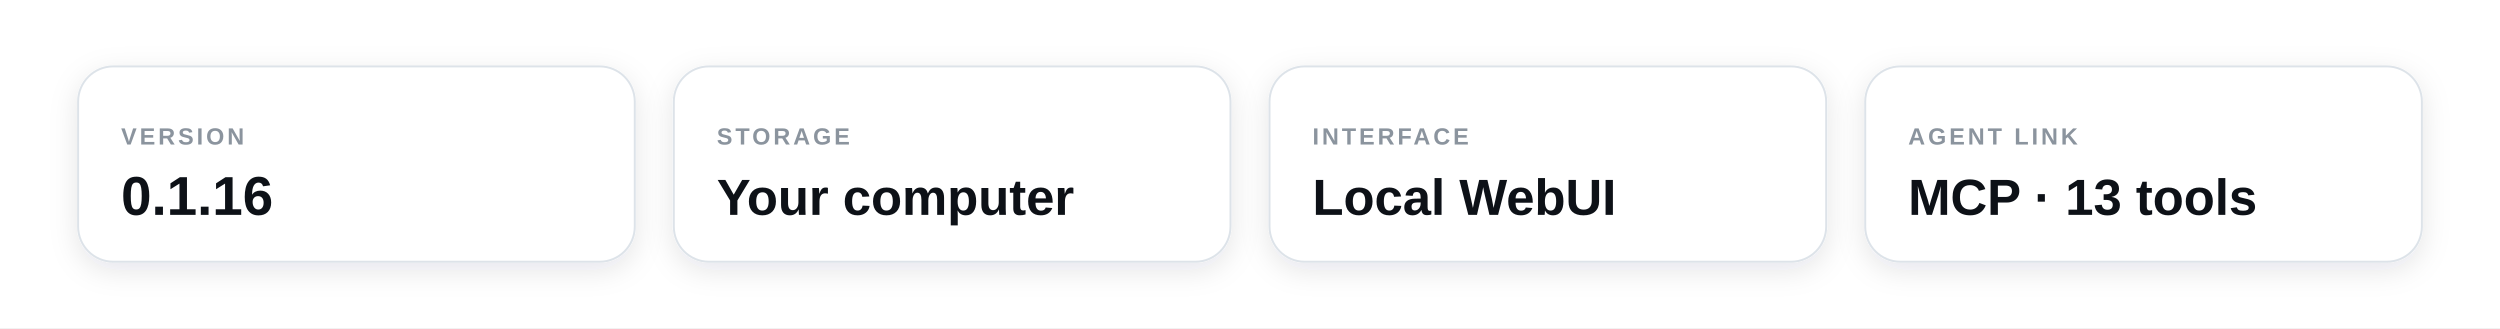
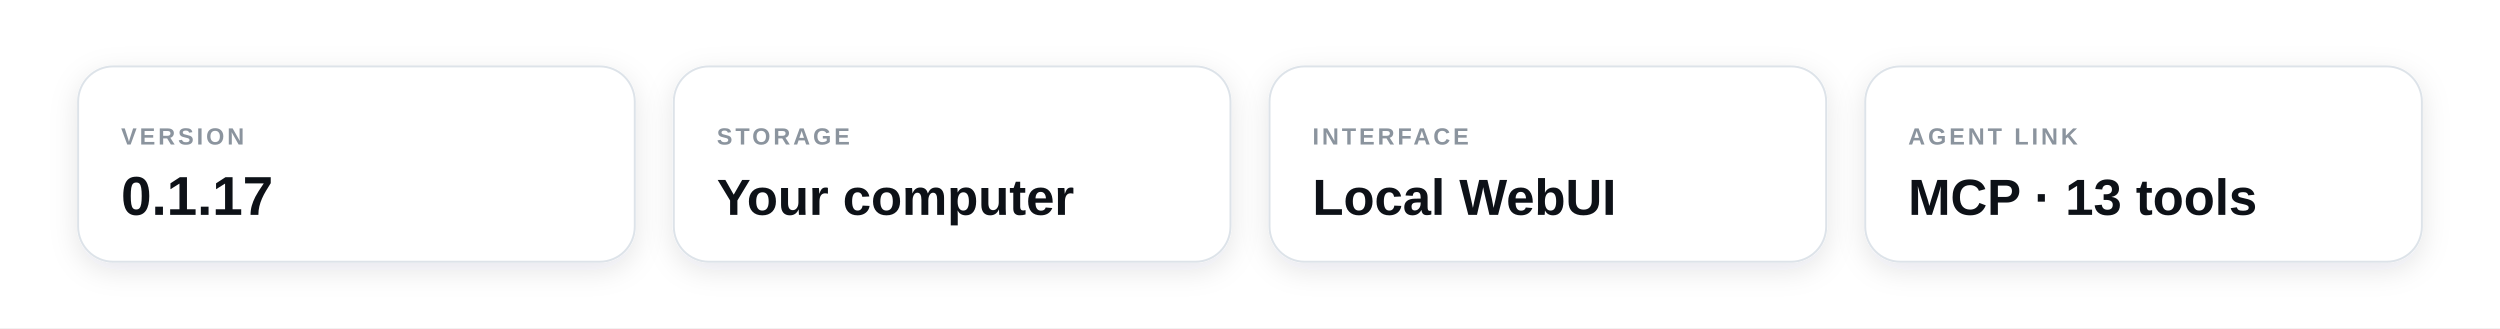
- <svg xmlns="http://www.w3.org/2000/svg" viewBox="0 0 1280 168" width="1280" height="168" role="img" aria-label="At a glance: version 0.1.16, storage on your computer, local WebUI interface, MCP with 13 tools.">
+ <svg xmlns="http://www.w3.org/2000/svg" viewBox="0 0 1280 168" width="1280" height="168" role="img" aria-label="At a glance: version 0.1.17, storage on your computer, local WebUI interface, MCP with 13 tools.">
  <defs>
    <radialGradient id="halo" cx="50%" cy="50%" r="50%">
      <stop offset="0" stop-color="#FF7A70" stop-opacity=".55" />
      <stop offset=".45" stop-color="#FF7A70" stop-opacity=".18" />
      <stop offset="1" stop-color="#FF7A70" stop-opacity="0" />
    </radialGradient>
    <linearGradient id="cardGrad" x1="0" y1="0" x2="0" y2="1">
      <stop offset="0" stop-color="#FFFFFF" />
      <stop offset="1" stop-color="#FFFFFF" />
    </linearGradient>
    <linearGradient id="cardAltGrad" x1="0" y1="0" x2="0" y2="1">
      <stop offset="0" stop-color="#F6F8FA" />
      <stop offset="1" stop-color="#F6F8FA" />
    </linearGradient>
    <filter id="soft" x="-30%" y="-30%" width="160%" height="180%">
      <feDropShadow dx="0" dy="8" stdDeviation="14" flood-color="rgba(31,35,40,.13)" flood-opacity="1" />
    </filter>
    <filter id="softSm" x="-30%" y="-30%" width="160%" height="180%">
      <feDropShadow dx="0" dy="4" stdDeviation="7" flood-color="rgba(31,35,40,.13)" flood-opacity=".8" />
    </filter>
  </defs>
  <style>
  .s{font-family:-apple-system, BlinkMacSystemFont, 'Segoe UI Variable Display', 'Segoe UI', 'Helvetica Neue', Arial, 'Microsoft YaHei', 'PingFang SC', 'Hiragino Sans GB', 'Noto Sans CJK SC', sans-serif}
  .m{font-family:ui-monospace, SFMono-Regular, 'SF Mono', Menlo, Consolas, 'Liberation Mono', 'Microsoft YaHei', monospace}
  .rise{opacity:0;animation:rise .9s cubic-bezier(.16,.84,.32,1) both}
  @keyframes rise{from{opacity:0;transform:translateY(14px);filter:blur(6px)}to{opacity:1;transform:none;filter:blur(0)}}
  @keyframes breathe{0%,100%{opacity:.45;transform:scale(.96)}50%{opacity:.9;transform:scale(1.05)}}
  @keyframes breathe2{
    0%{opacity:.05;transform:scale(.93);animation-timing-function:cubic-bezier(.66,0,.34,1)}
    18%{opacity:.12;transform:scale(1.03);animation-timing-function:cubic-bezier(.37,0,.63,1)}
    34%{opacity:.07;transform:scale(.99);animation-timing-function:cubic-bezier(.45,0,.55,1)}
    57%{opacity:.15;transform:scale(1.085);animation-timing-function:cubic-bezier(.3,0,.7,1)}
    72%{opacity:.088;transform:scale(1.008);animation-timing-function:cubic-bezier(.6,0,.4,1)}
    88%{opacity:.126;transform:scale(1.052);animation-timing-function:cubic-bezier(.5,0,.5,1)}
    100%{opacity:.05;transform:scale(.93)}
  }
  @keyframes twinkle{0%,100%{opacity:.12}50%{opacity:.5}}
  .tw{animation:twinkle 9s ease-in-out infinite}
  .snr{animation:snr 5.4s cubic-bezier(.16,.84,.32,1) infinite;transform-box:fill-box;transform-origin:center}
  @keyframes snr{0%{transform:scale(.5);opacity:.55}65%{opacity:0}100%{transform:scale(1.6);opacity:0}}
  .swp{animation-timing-function:cubic-bezier(.83,0,.17,1);animation-iteration-count:infinite;opacity:0}
  .march{animation:march 1.65s linear infinite}
  .dp{animation:dotpulse 2.6s ease-in-out infinite}
  @keyframes dotpulse{0%,100%{opacity:.42}50%{opacity:1}}
  @keyframes march{to{stroke-dashoffset:-24}}
  .scan{animation:scan 4s cubic-bezier(.83,0,.17,1) infinite;opacity:0}
  @keyframes scan{0%{transform:translateX(0);opacity:0}8%{opacity:1}88%{opacity:1}100%{transform:translateX(1140px);opacity:0}}
  @media (prefers-reduced-motion: reduce){
    .rise{animation:none!important;opacity:1!important;filter:none!important;transform:none!important}
    .tw{animation:none!important;opacity:.55!important}
    .snr,.swp,.scan{animation:none!important;opacity:0!important}
    .march{animation:none!important}
    .dp{animation:none!important;opacity:1!important}
  }@keyframes swp{0%{transform:translateX(0);opacity:0}18%{opacity:1}82%{opacity:1}100%{transform:translateX(197px);opacity:0}}</style>
  <rect width="1280" height="168" fill="#FFFFFF" />
  <g filter="url(#softSm)">
    <rect x="40" y="34" width="285" height="100" rx="18" fill="#FFFFFF" stroke="#DDE3E9" stroke-width="1" />
  </g>
  <text x="62" y="74" font-size="12" font-weight="700" fill="#8B949E" letter-spacing="1.5" class="s">VERSION</text>
-   <text x="62" y="110" font-size="28" font-weight="600" fill="#0D1117" class="s">0.1.16</text>
+   <text x="62" y="110" font-size="28" font-weight="600" fill="#0D1117" class="s">0.1.17</text>
  <g filter="url(#softSm)">
    <rect x="345" y="34" width="285" height="100" rx="18" fill="#FFFFFF" stroke="#DDE3E9" stroke-width="1" />
  </g>
  <text x="367" y="74" font-size="12" font-weight="700" fill="#8B949E" letter-spacing="1.5" class="s">STORAGE</text>
  <text x="367" y="110" font-size="26" font-weight="600" fill="#0D1117" class="s">Your computer</text>
  <g filter="url(#softSm)">
    <rect x="650" y="34" width="285" height="100" rx="18" fill="#FFFFFF" stroke="#DDE3E9" stroke-width="1" />
  </g>
  <text x="672" y="74" font-size="12" font-weight="700" fill="#8B949E" letter-spacing="1.5" class="s">INTERFACE</text>
  <text x="672" y="110" font-size="26" font-weight="600" fill="#0D1117" class="s">Local WebUI</text>
  <g filter="url(#softSm)">
    <rect x="955" y="34" width="285" height="100" rx="18" fill="#FFFFFF" stroke="#DDE3E9" stroke-width="1" />
  </g>
  <text x="977" y="74" font-size="12" font-weight="700" fill="#8B949E" letter-spacing="1.5" class="s">AGENT LINK</text>
  <text x="977" y="110" font-size="26" font-weight="600" fill="#0D1117" class="s">MCP · 13 tools</text>
</svg>
